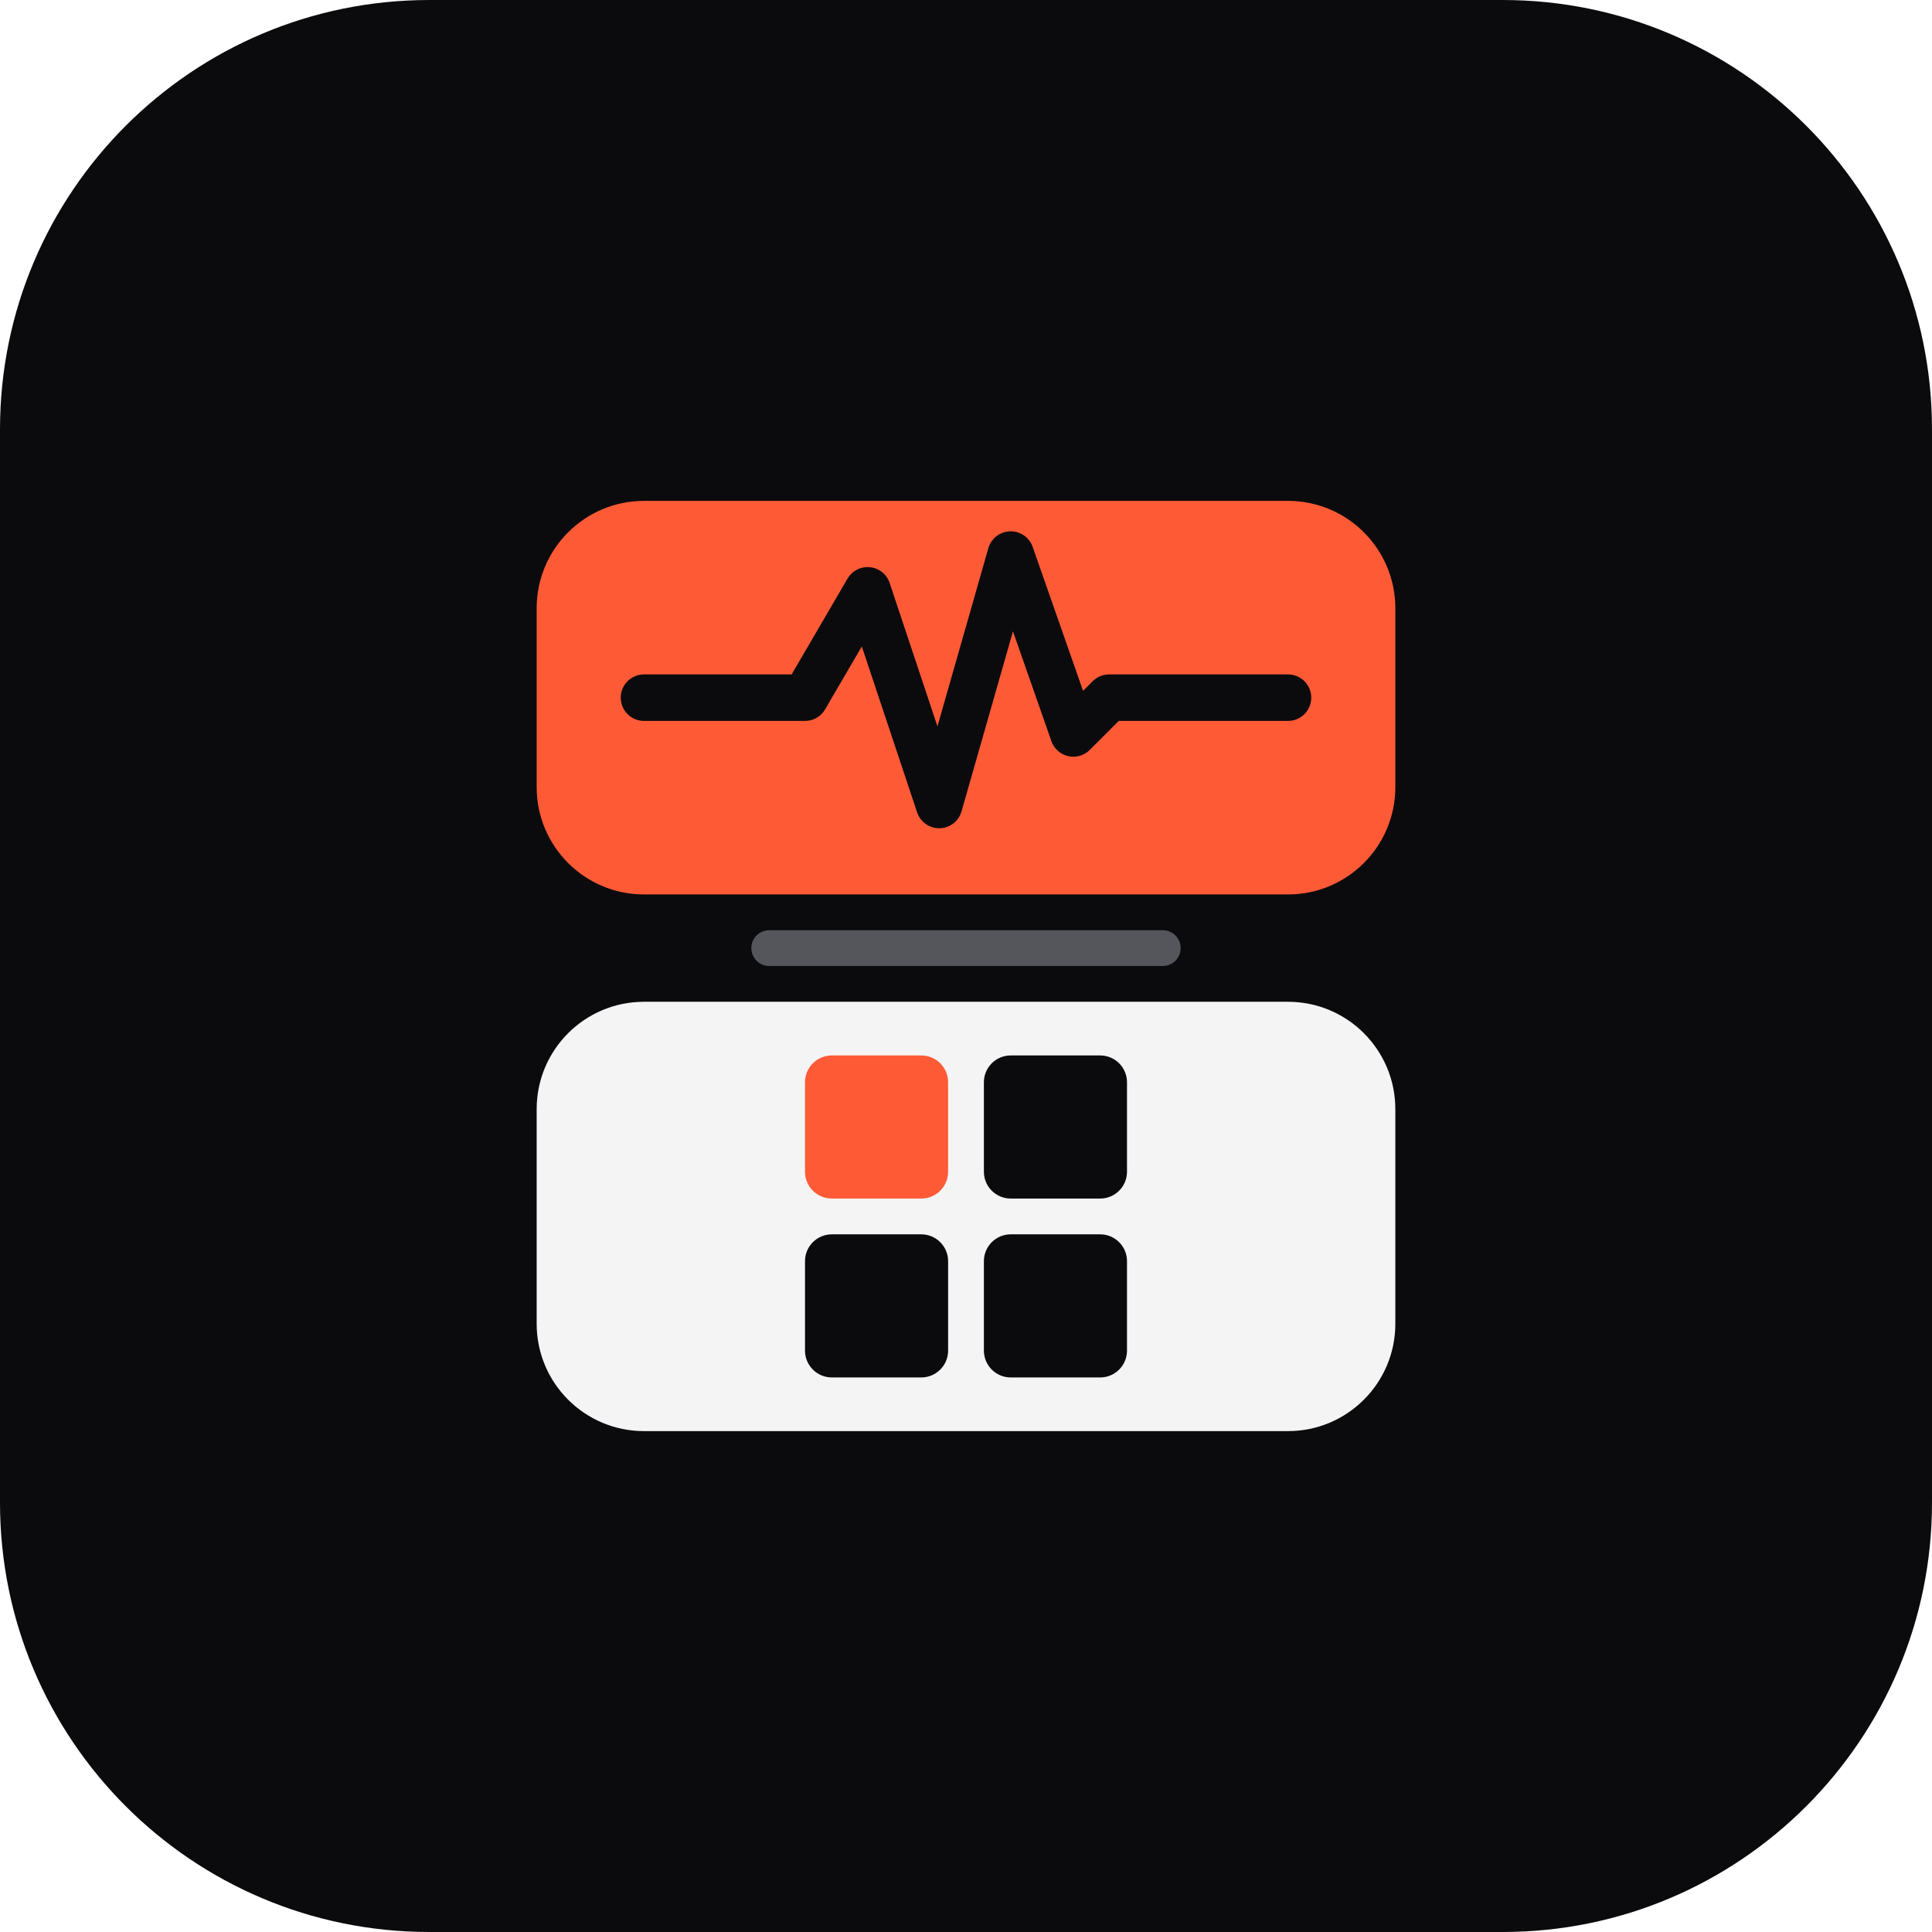
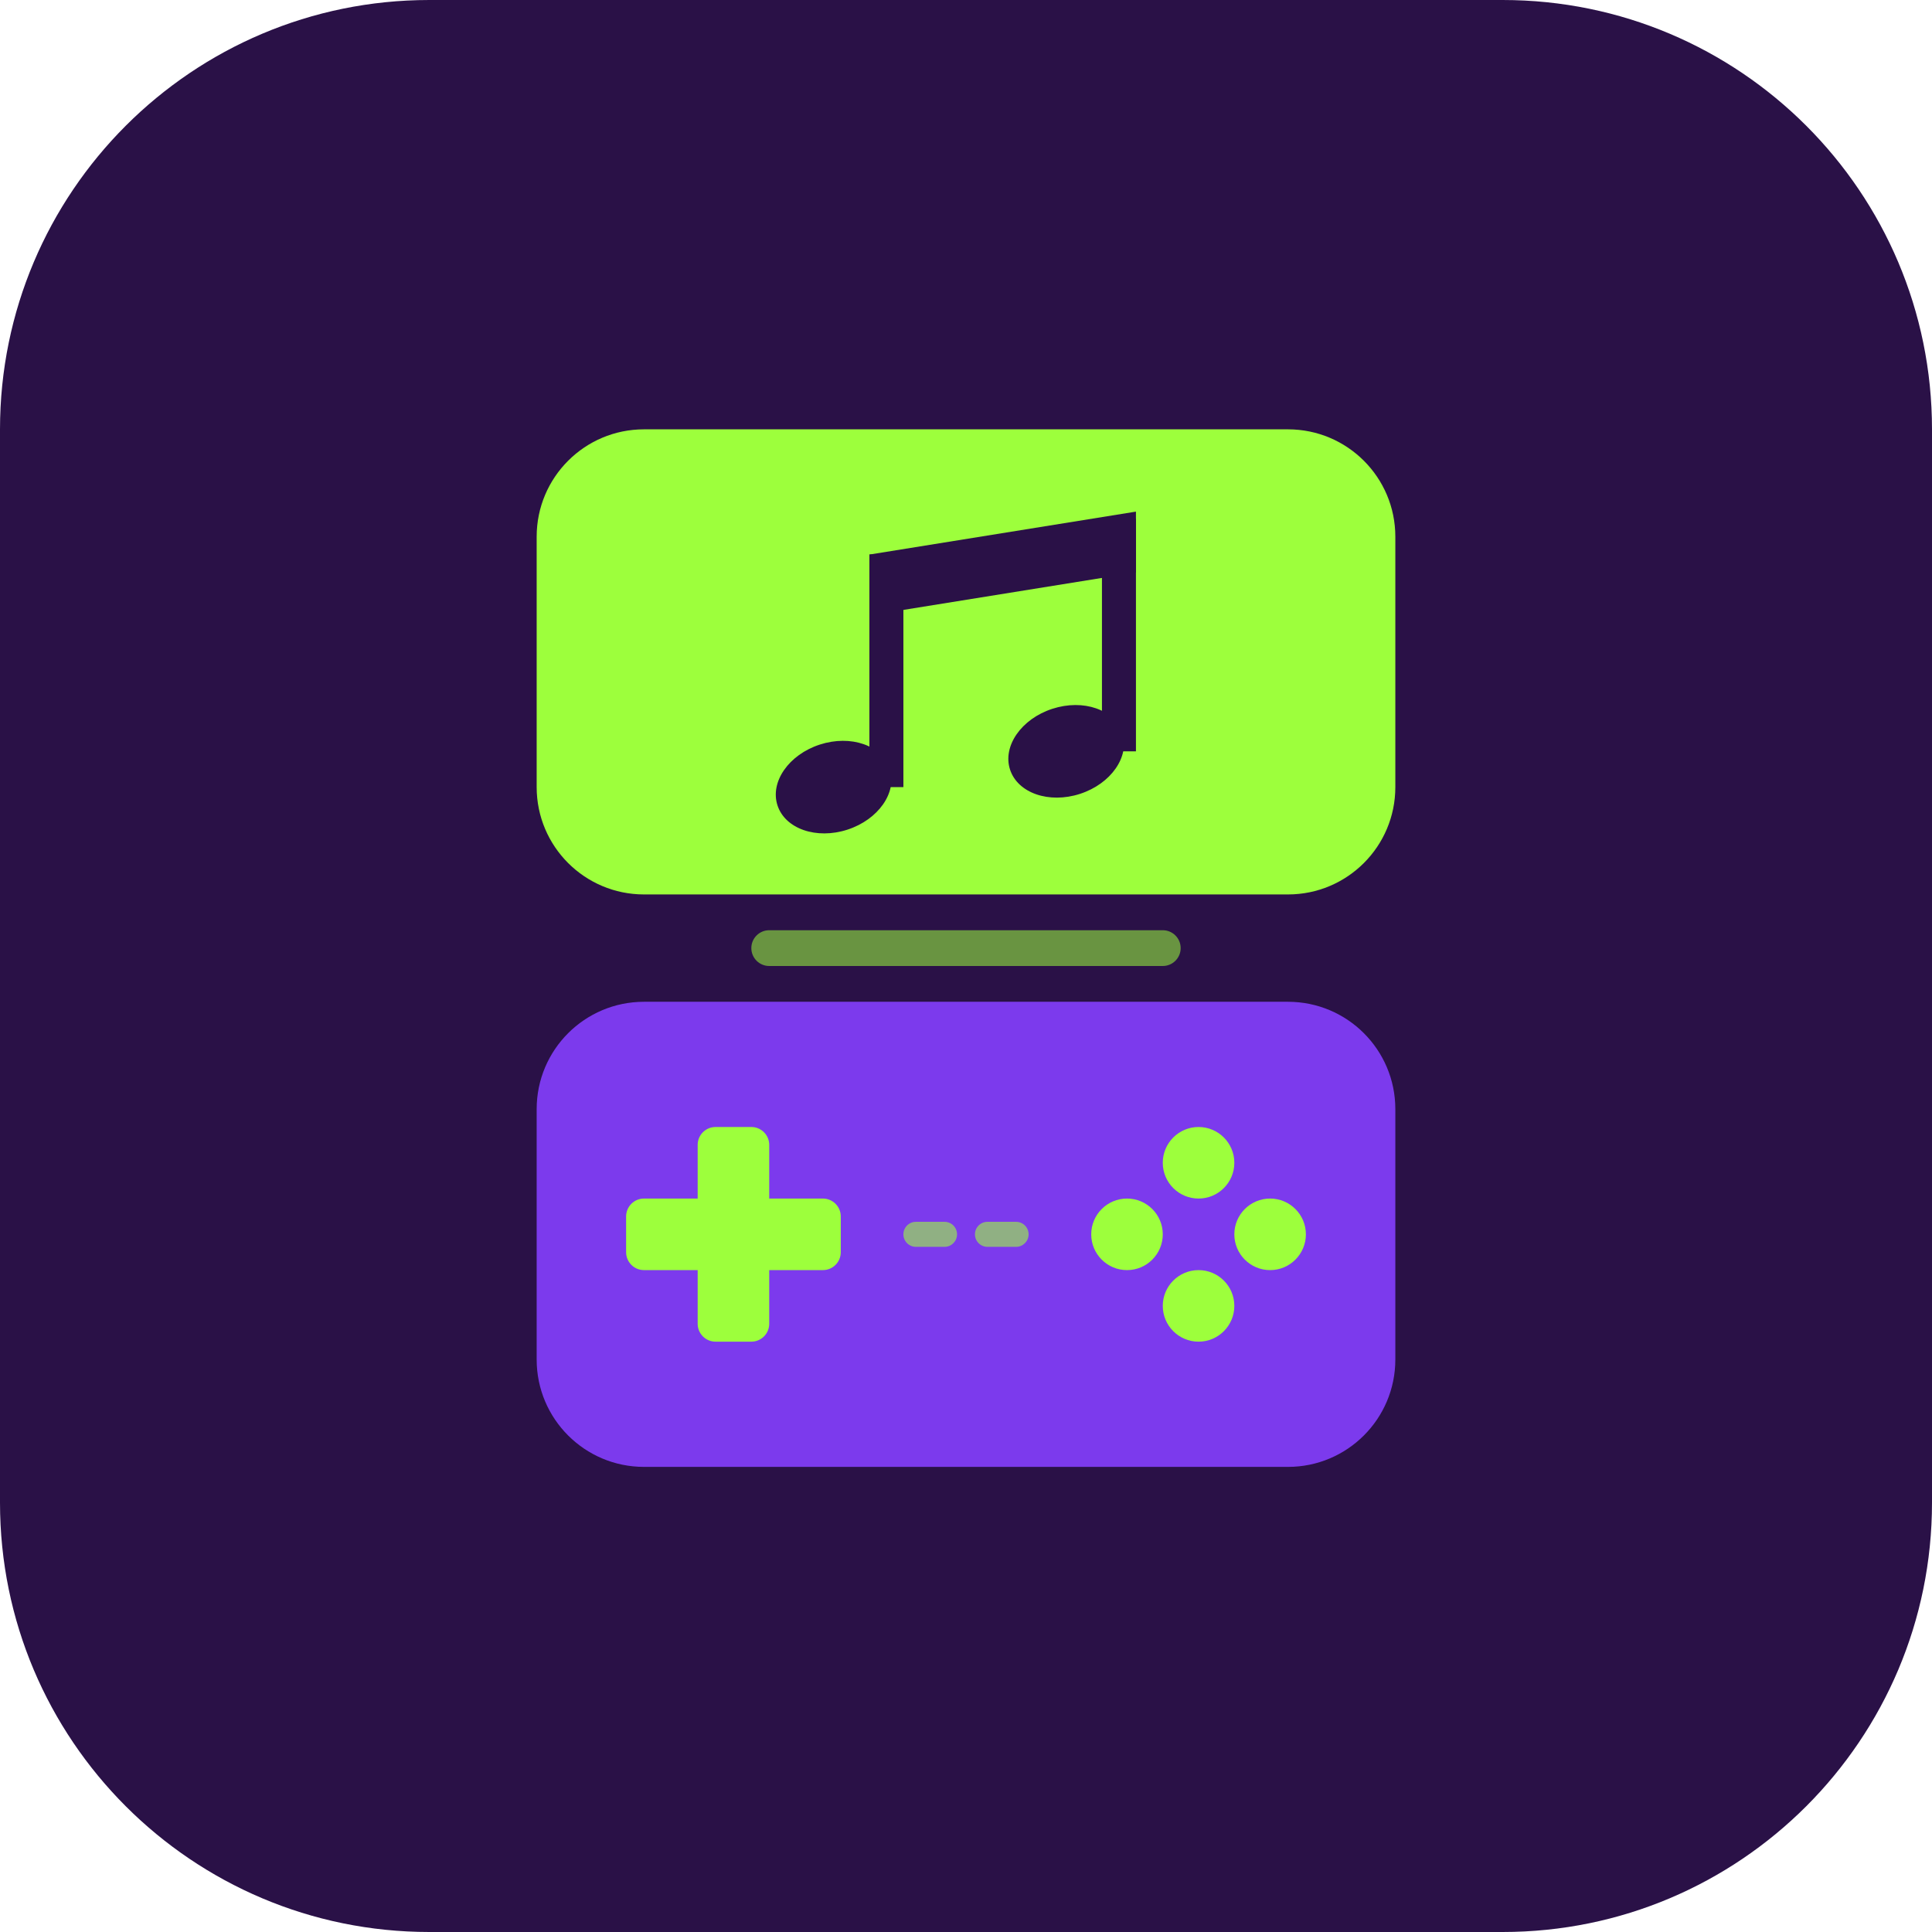
<svg xmlns="http://www.w3.org/2000/svg" viewBox="0 0 108 108" width="512" height="512">
-   <rect width="108" height="108" rx="24" fill="#0B0B0D" />
-   <path fill="#FF5A36" d="M36,28 H72 A6,6 0 0 1 78,34 V44 A6,6 0 0 1 72,50 H36 A6,6 0 0 1 30,44 V34 A6,6 0 0 1 36,28 Z" />
-   <path fill="none" stroke="#0B0B0D" stroke-width="2.6" stroke-linecap="round" stroke-linejoin="round" d="M36,39 H45 L48.5,33 L52.5,45 L56.5,31 L60,41 L62,39 H72" />
-   <rect x="42" y="52" width="24" height="2" rx="1" fill="#55555C" />
-   <path fill="#F4F4F5" d="M36,56 H72 A6,6 0 0 1 78,62 V74 A6,6 0 0 1 72,80 H36 A6,6 0 0 1 30,74 V62 A6,6 0 0 1 36,56 Z" />
-   <rect x="45" y="59" width="8" height="8" rx="1.5" fill="#FF5A36" />
-   <rect x="55" y="59" width="8" height="8" rx="1.5" fill="#0B0B0D" />
-   <rect x="45" y="69" width="8" height="8" rx="1.5" fill="#0B0B0D" />
-   <rect x="55" y="69" width="8" height="8" rx="1.5" fill="#0B0B0D" />
+   <rect width="108" height="108" rx="24" fill="#2A1147" />
+   <path fill="#9DFF3C" d="M36,24 H72 A6,6 0 0 1 78,30 V44 A6,6 0 0 1 72,50 H36 A6,6 0 0 1 30,44 V30 A6,6 0 0 1 36,24 Z" />
+   <g fill="#2A1147">
+     <ellipse cx="46.6" cy="44" rx="3.3" ry="2.5" transform="rotate(-18 46.6 44)" />
+     <ellipse cx="59.6" cy="42" rx="3.3" ry="2.5" transform="rotate(-18 59.6 42)" />
+     <rect x="48.6" y="31" width="1.9" height="13" />
+     <rect x="61.6" y="29" width="1.9" height="13" />
+     <path d="M48.6,31 L63.5,28.6 L63.5,32 L48.6,34.4 Z" />
+   </g>
+   <rect x="42" y="52" width="24" height="2" rx="1" fill="#9DFF3C" fill-opacity="0.55" />
+   <path fill="#7C3AED" d="M36,56 H72 A6,6 0 0 1 78,62 V76 A6,6 0 0 1 72,82 H36 A6,6 0 0 1 30,76 V62 A6,6 0 0 1 36,56 Z" />
+   <g fill="#9DFF3C">
+     <rect x="35" y="67" width="12" height="4" rx="1" />
+     <rect x="39" y="63" width="4" height="12" rx="1" />
+     <circle cx="67" cy="65" r="2" />
+     <circle cx="67" cy="73" r="2" />
+     <circle cx="63" cy="69" r="2" />
+     <circle cx="71" cy="69" r="2" />
+     <rect x="50.5" y="68.3" width="3" height="1.4" rx="0.7" fill-opacity="0.6" />
+     <rect x="54.5" y="68.3" width="3" height="1.4" rx="0.7" fill-opacity="0.6" />
+   </g>
</svg>
